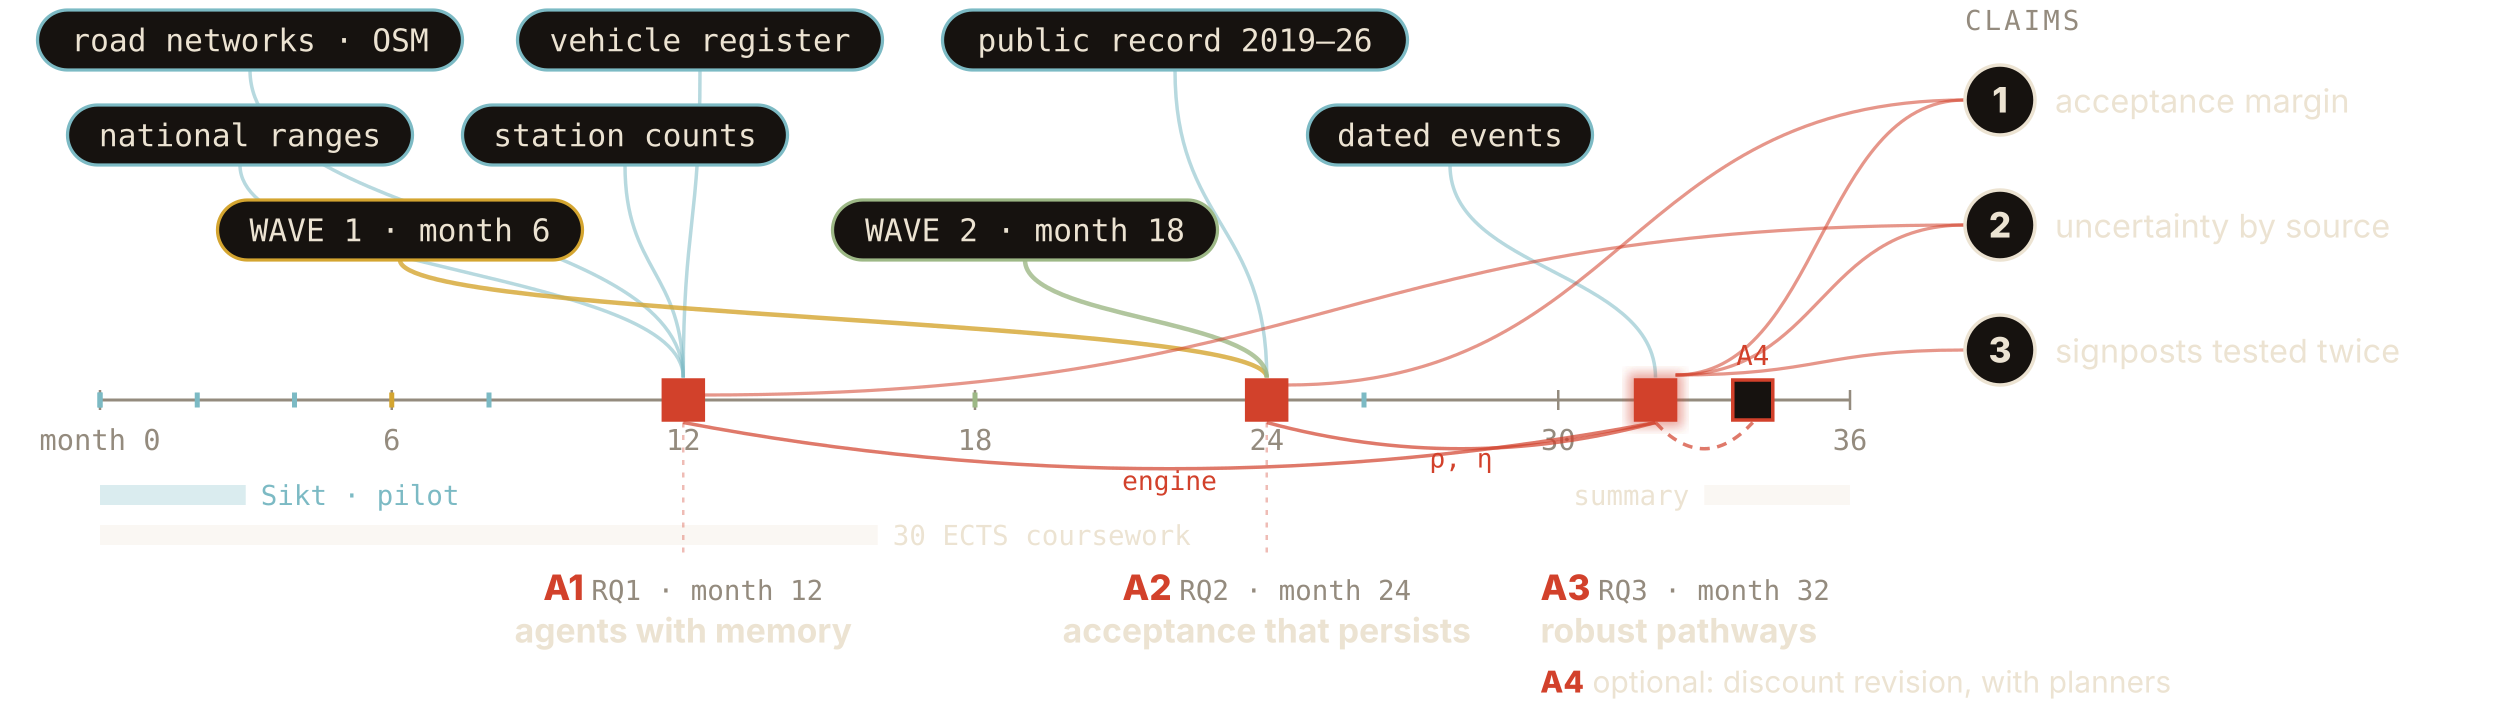
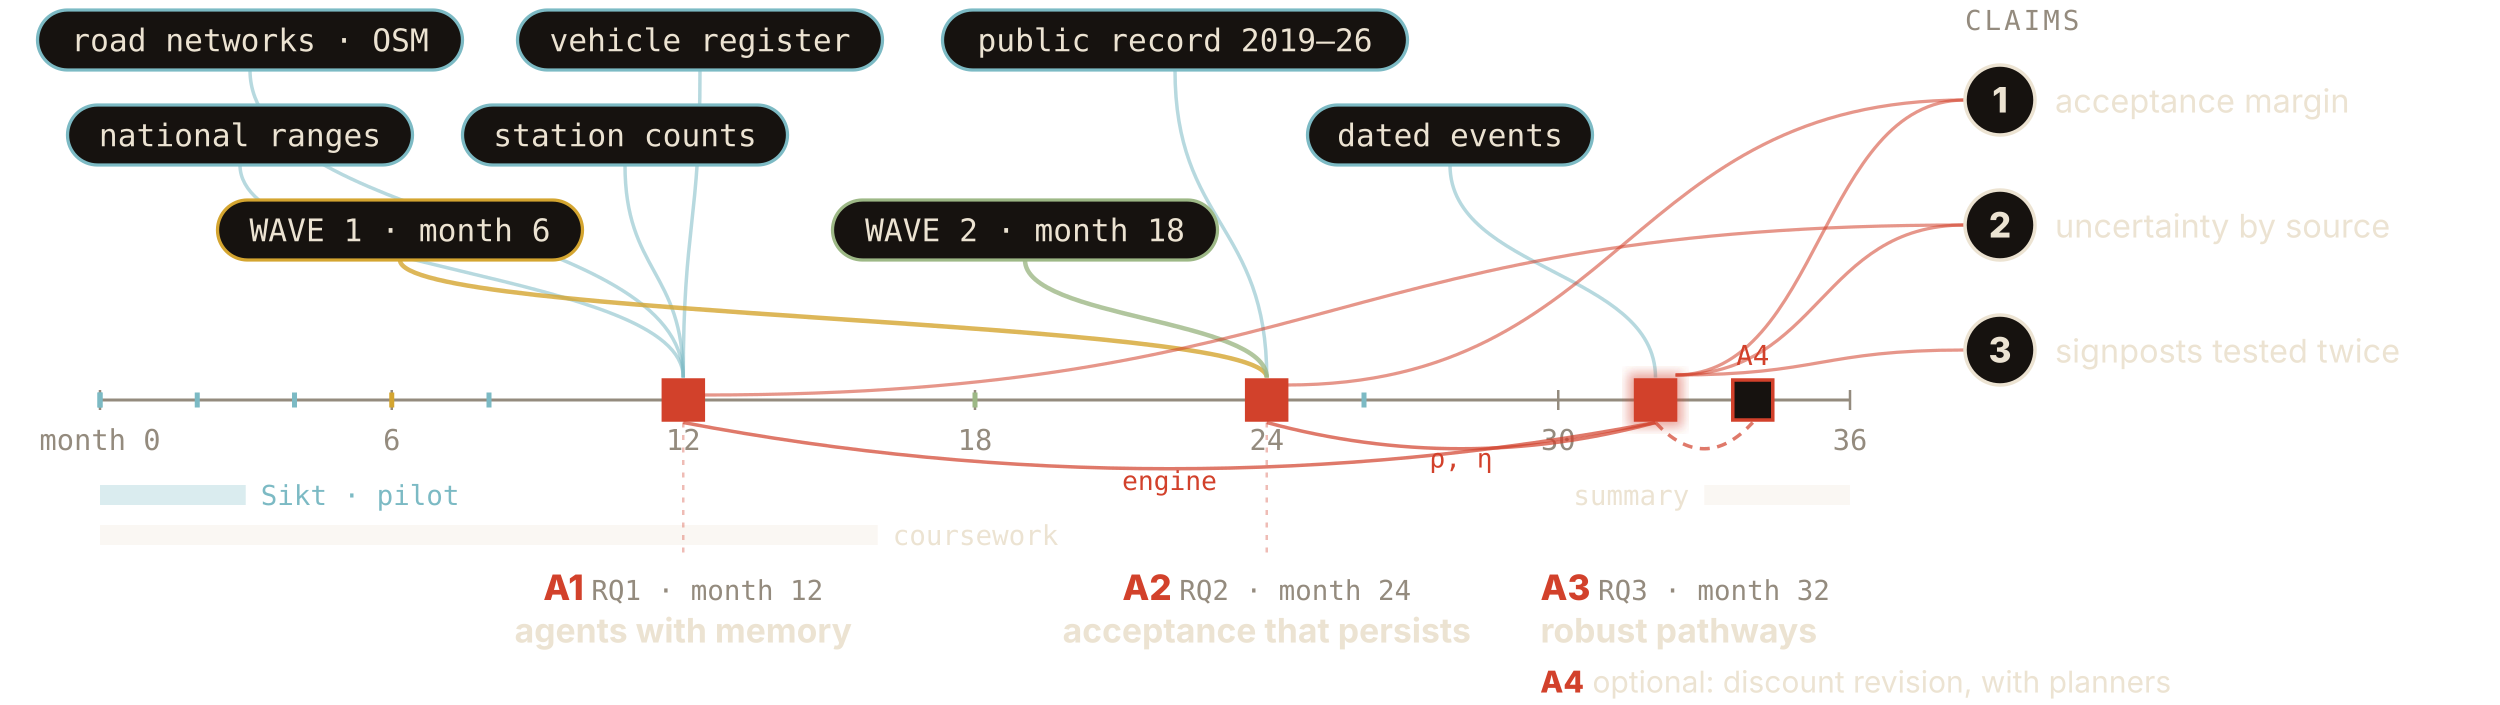
<svg xmlns="http://www.w3.org/2000/svg" viewBox="0 0 1000 282" role="img" aria-label="Thesis map: data sources wired to four articles on a 36-month axis, articles wired to three claims">
  <defs>
    <filter id="tmg">
      <feGaussianBlur stdDeviation="2.2" />
    </filter>
  </defs>
  <rect x="40.0" y="194" width="58.3" height="8" fill="#7CBAC4" fill-opacity=".28" />
  <text x="104.3" y="202" font-family="Roboto Mono,monospace" font-size="11" fill="#7CBAC4" text-anchor="start">Sikt · pilot</text>
  <rect x="40.0" y="210" width="311.1" height="8" fill="#ECE3D2" fill-opacity=".28" />
-   <text x="357.1" y="218" font-family="Roboto Mono,monospace" font-size="11" fill="#ECE3D2" text-anchor="start">30 ECTS coursework</text>
+   <text x="357.1" y="218" font-family="Roboto Mono,monospace" font-size="11" fill="#ECE3D2" text-anchor="start">coursework</text>
  <rect x="681.7" y="194" width="58.3" height="8" fill="#ECE3D2" fill-opacity=".28" />
  <text x="675.7" y="202" font-family="Roboto Mono,monospace" font-size="11" fill="#ECE3D2" text-anchor="end">summary</text>
  <line x1="40" y1="160" x2="740" y2="160" stroke="#948B7E" stroke-width="1.2" />
  <line x1="40.0" y1="156" x2="40.0" y2="164" stroke="#948B7E" />
  <text x="40.0" y="180" font-family="Roboto Mono,monospace" font-size="11.5" fill="#948B7E" text-anchor="middle">month 0</text>
  <line x1="156.7" y1="156" x2="156.7" y2="164" stroke="#948B7E" />
  <text x="156.7" y="180" font-family="Roboto Mono,monospace" font-size="11.5" fill="#948B7E" text-anchor="middle">6</text>
  <line x1="273.3" y1="156" x2="273.3" y2="164" stroke="#948B7E" />
  <text x="273.3" y="180" font-family="Roboto Mono,monospace" font-size="11.5" fill="#948B7E" text-anchor="middle">12</text>
  <line x1="390.0" y1="156" x2="390.0" y2="164" stroke="#948B7E" />
  <text x="390.0" y="180" font-family="Roboto Mono,monospace" font-size="11.5" fill="#948B7E" text-anchor="middle">18</text>
  <line x1="506.7" y1="156" x2="506.7" y2="164" stroke="#948B7E" />
  <text x="506.7" y="180" font-family="Roboto Mono,monospace" font-size="11.5" fill="#948B7E" text-anchor="middle">24</text>
  <line x1="623.3" y1="156" x2="623.3" y2="164" stroke="#948B7E" />
  <text x="623.3" y="180" font-family="Roboto Mono,monospace" font-size="11.5" fill="#948B7E" text-anchor="middle">30</text>
  <line x1="740.0" y1="156" x2="740.0" y2="164" stroke="#948B7E" />
  <text x="740.0" y="180" font-family="Roboto Mono,monospace" font-size="11.5" fill="#948B7E" text-anchor="middle">36</text>
  <path d="M100.0,28.0 C100.0,89.5 273.3,89.5 273.3,151.0" fill="none" stroke="#7CBAC4" stroke-width="1.4" stroke-opacity="0.55" />
  <line x1="40.0" y1="157" x2="40.0" y2="163" stroke="#7CBAC4" stroke-width="2" />
  <rect x="15.0" y="4" width="170.0" height="24" rx="12" fill="#16120F" stroke="#7CBAC4" stroke-width="1.3" />
  <text x="100.0" y="20.5" font-family="Roboto Mono,monospace" font-size="12.5" fill="#ECE3D2" text-anchor="middle">road networks · OSM</text>
  <path d="M96.0,66.0 C96.0,108.5 273.3,108.5 273.3,151.0" fill="none" stroke="#7CBAC4" stroke-width="1.4" stroke-opacity="0.55" />
  <line x1="40.0" y1="157" x2="40.0" y2="163" stroke="#7CBAC4" stroke-width="2" />
  <rect x="27.0" y="42" width="138.0" height="24" rx="12" fill="#16120F" stroke="#7CBAC4" stroke-width="1.3" />
  <text x="96.0" y="58.5" font-family="Roboto Mono,monospace" font-size="12.5" fill="#ECE3D2" text-anchor="middle">national ranges</text>
  <path d="M280.0,28.0 C280.0,89.5 273.3,89.5 273.3,151.0" fill="none" stroke="#7CBAC4" stroke-width="1.4" stroke-opacity="0.55" />
  <line x1="78.9" y1="157" x2="78.9" y2="163" stroke="#7CBAC4" stroke-width="2" />
  <rect x="207.0" y="4" width="146.0" height="24" rx="12" fill="#16120F" stroke="#7CBAC4" stroke-width="1.3" />
  <text x="280.0" y="20.5" font-family="Roboto Mono,monospace" font-size="12.5" fill="#ECE3D2" text-anchor="middle">vehicle register</text>
  <path d="M250.0,66.0 C250.0,108.5 273.3,108.5 273.3,151.0" fill="none" stroke="#7CBAC4" stroke-width="1.4" stroke-opacity="0.55" />
  <line x1="117.8" y1="157" x2="117.8" y2="163" stroke="#7CBAC4" stroke-width="2" />
  <rect x="185.0" y="42" width="130.0" height="24" rx="12" fill="#16120F" stroke="#7CBAC4" stroke-width="1.3" />
  <text x="250.0" y="58.5" font-family="Roboto Mono,monospace" font-size="12.5" fill="#ECE3D2" text-anchor="middle">station counts</text>
  <path d="M160.0,104.0 C160.0,127.5 506.7,127.5 506.7,151.0" fill="none" stroke="#D4A530" stroke-width="1.8" stroke-opacity="0.8" />
  <line x1="156.7" y1="157" x2="156.7" y2="163" stroke="#D4A530" stroke-width="2" />
  <rect x="87.0" y="80" width="146.0" height="24" rx="12" fill="#16120F" stroke="#D4A530" stroke-width="1.3" />
  <text x="160.0" y="96.5" font-family="Roboto Mono,monospace" font-size="12.5" fill="#ECE3D2" text-anchor="middle">WAVE 1 · month 6</text>
  <path d="M470.0,28.0 C470.0,89.5 506.7,89.5 506.7,151.0" fill="none" stroke="#7CBAC4" stroke-width="1.4" stroke-opacity="0.55" />
  <line x1="195.6" y1="157" x2="195.6" y2="163" stroke="#7CBAC4" stroke-width="2" />
  <rect x="377.0" y="4" width="186.0" height="24" rx="12" fill="#16120F" stroke="#7CBAC4" stroke-width="1.3" />
  <text x="470.0" y="20.5" font-family="Roboto Mono,monospace" font-size="12.5" fill="#ECE3D2" text-anchor="middle">public record 2019–26</text>
  <path d="M410.0,104.0 C410.0,127.5 506.7,127.5 506.7,151.0" fill="none" stroke="#9DB886" stroke-width="1.8" stroke-opacity="0.8" />
  <line x1="390.0" y1="157" x2="390.0" y2="163" stroke="#9DB886" stroke-width="2" />
  <rect x="333.0" y="80" width="154.0" height="24" rx="12" fill="#16120F" stroke="#9DB886" stroke-width="1.3" />
  <text x="410.0" y="96.5" font-family="Roboto Mono,monospace" font-size="12.5" fill="#ECE3D2" text-anchor="middle">WAVE 2 · month 18</text>
  <path d="M580.0,66.0 C580.0,108.5 662.2,108.5 662.2,151.0" fill="none" stroke="#7CBAC4" stroke-width="1.4" stroke-opacity="0.55" />
  <line x1="545.6" y1="157" x2="545.6" y2="163" stroke="#7CBAC4" stroke-width="2" />
  <rect x="523.0" y="42" width="114.0" height="24" rx="12" fill="#16120F" stroke="#7CBAC4" stroke-width="1.3" />
  <text x="580.0" y="58.5" font-family="Roboto Mono,monospace" font-size="12.5" fill="#ECE3D2" text-anchor="middle">dated events</text>
  <path d="M273.3,169 Q467.8,206 662.2,169" fill="none" stroke="#D2412B" stroke-width="1.4" stroke-opacity=".7" stroke-dasharray="none" />
  <text x="467.8" y="196.0" font-family="Roboto Mono,monospace" font-size="10.5" fill="#D2412B" text-anchor="middle">engine</text>
  <path d="M506.7,169 Q584.4,190 662.2,169" fill="none" stroke="#D2412B" stroke-width="1.4" stroke-opacity=".7" stroke-dasharray="none" />
  <text x="584.4" y="187.0" font-family="Roboto Mono,monospace" font-size="10.5" fill="#D2412B" text-anchor="middle">ρ, η</text>
  <path d="M662.2,169 Q681.7,190 701.1,169" fill="none" stroke="#D2412B" stroke-width="1.4" stroke-opacity=".7" stroke-dasharray="4 3" />
  <rect x="265.333" y="152" width="16" height="16" fill="#D2412B" stroke="#D2412B" stroke-width="1.4" />
  <line x1="273.3" y1="169" x2="273.3" y2="224" stroke="#D2412B" stroke-opacity=".35" stroke-dasharray="2 3" />
  <text x="273.3" y="240" font-family="Inter,sans-serif" font-weight="800" font-size="14" fill="#D2412B" text-anchor="middle">A1 <tspan font-family="Roboto Mono,monospace" font-weight="400" font-size="11" fill="#948B7E">RQ1 · month 12</tspan>
  </text>
  <text x="273.3" y="257" font-family="Inter,sans-serif" font-weight="700" font-size="13.5" fill="#ECE3D2" text-anchor="middle">agents with memory</text>
  <rect x="498.667" y="152" width="16" height="16" fill="#D2412B" stroke="#D2412B" stroke-width="1.4" />
  <line x1="506.7" y1="169" x2="506.7" y2="224" stroke="#D2412B" stroke-opacity=".35" stroke-dasharray="2 3" />
  <text x="506.7" y="240" font-family="Inter,sans-serif" font-weight="800" font-size="14" fill="#D2412B" text-anchor="middle">A2 <tspan font-family="Roboto Mono,monospace" font-weight="400" font-size="11" fill="#948B7E">RQ2 · month 24</tspan>
  </text>
  <text x="506.7" y="257" font-family="Inter,sans-serif" font-weight="700" font-size="13.5" fill="#ECE3D2" text-anchor="middle">acceptance that persists</text>
  <rect x="651.222" y="149" width="22" height="22" fill="#D2412B" fill-opacity=".45" filter="url(#tmg)" />
  <rect x="654.222" y="152" width="16" height="16" fill="#D2412B" stroke="#D2412B" stroke-width="1.4" />
  <text x="616.2" y="240" font-family="Inter,sans-serif" font-weight="800" font-size="14" fill="#D2412B" text-anchor="start">A3 <tspan font-family="Roboto Mono,monospace" font-weight="400" font-size="11" fill="#948B7E">RQ3 · month 32</tspan>
  </text>
  <text x="616.2" y="257" font-family="Inter,sans-serif" font-weight="700" font-size="13.5" fill="#ECE3D2" text-anchor="start">robust pathways</text>
  <rect x="693.111" y="152" width="16" height="16" fill="#16120F" stroke="#D2412B" stroke-width="1.4" />
  <text x="701.111" y="146" font-family="Roboto Mono,monospace" font-size="11" fill="#D2412B" text-anchor="middle">A4</text>
  <text x="616.1" y="277" font-family="Inter,sans-serif" font-size="12" fill="#ECE3D2" text-anchor="start">
    <tspan fill="#D2412B" font-weight="800">A4</tspan> optional: discount revision, with planners</text>
  <path d="M514.7,154.0 C650.3,154.0 650.3,40.0 786.0,40.0" fill="none" stroke="#D2412B" stroke-width="1.3" stroke-opacity="0.55" />
  <path d="M670.2,150.0 C728.1,150.0 728.1,40.0 786.0,40.0" fill="none" stroke="#D2412B" stroke-width="1.3" stroke-opacity="0.55" />
  <circle cx="800" cy="40" r="14" fill="#16120F" stroke="#ECE3D2" stroke-width="1.4" />
  <text x="800" y="45" font-family="Inter,sans-serif" font-weight="800" font-size="14" fill="#ECE3D2" text-anchor="middle">1</text>
  <text x="822" y="45" font-family="Inter,sans-serif" font-size="13" fill="#ECE3D2">acceptance margin</text>
  <path d="M281.3,158.0 C533.7,158.0 533.7,90.0 786.0,90.0" fill="none" stroke="#D2412B" stroke-width="1.3" stroke-opacity="0.55" />
  <path d="M670.2,150.0 C728.1,150.0 728.1,90.0 786.0,90.0" fill="none" stroke="#D2412B" stroke-width="1.3" stroke-opacity="0.55" />
  <circle cx="800" cy="90" r="14" fill="#16120F" stroke="#ECE3D2" stroke-width="1.4" />
  <text x="800" y="95" font-family="Inter,sans-serif" font-weight="800" font-size="14" fill="#ECE3D2" text-anchor="middle">2</text>
  <text x="822" y="95" font-family="Inter,sans-serif" font-size="13" fill="#ECE3D2">uncertainty by source</text>
  <path d="M670.2,150.0 C728.1,150.0 728.1,140.0 786.0,140.0" fill="none" stroke="#D2412B" stroke-width="1.3" stroke-opacity="0.55" />
  <circle cx="800" cy="140" r="14" fill="#16120F" stroke="#ECE3D2" stroke-width="1.4" />
  <text x="800" y="145" font-family="Inter,sans-serif" font-weight="800" font-size="14" fill="#ECE3D2" text-anchor="middle">3</text>
  <text x="822" y="145" font-family="Inter,sans-serif" font-size="13" fill="#ECE3D2">signposts tested twice</text>
  <text x="786" y="12" font-family="Roboto Mono,monospace" font-size="11" fill="#948B7E" letter-spacing="1.2">CLAIMS</text>
</svg>
